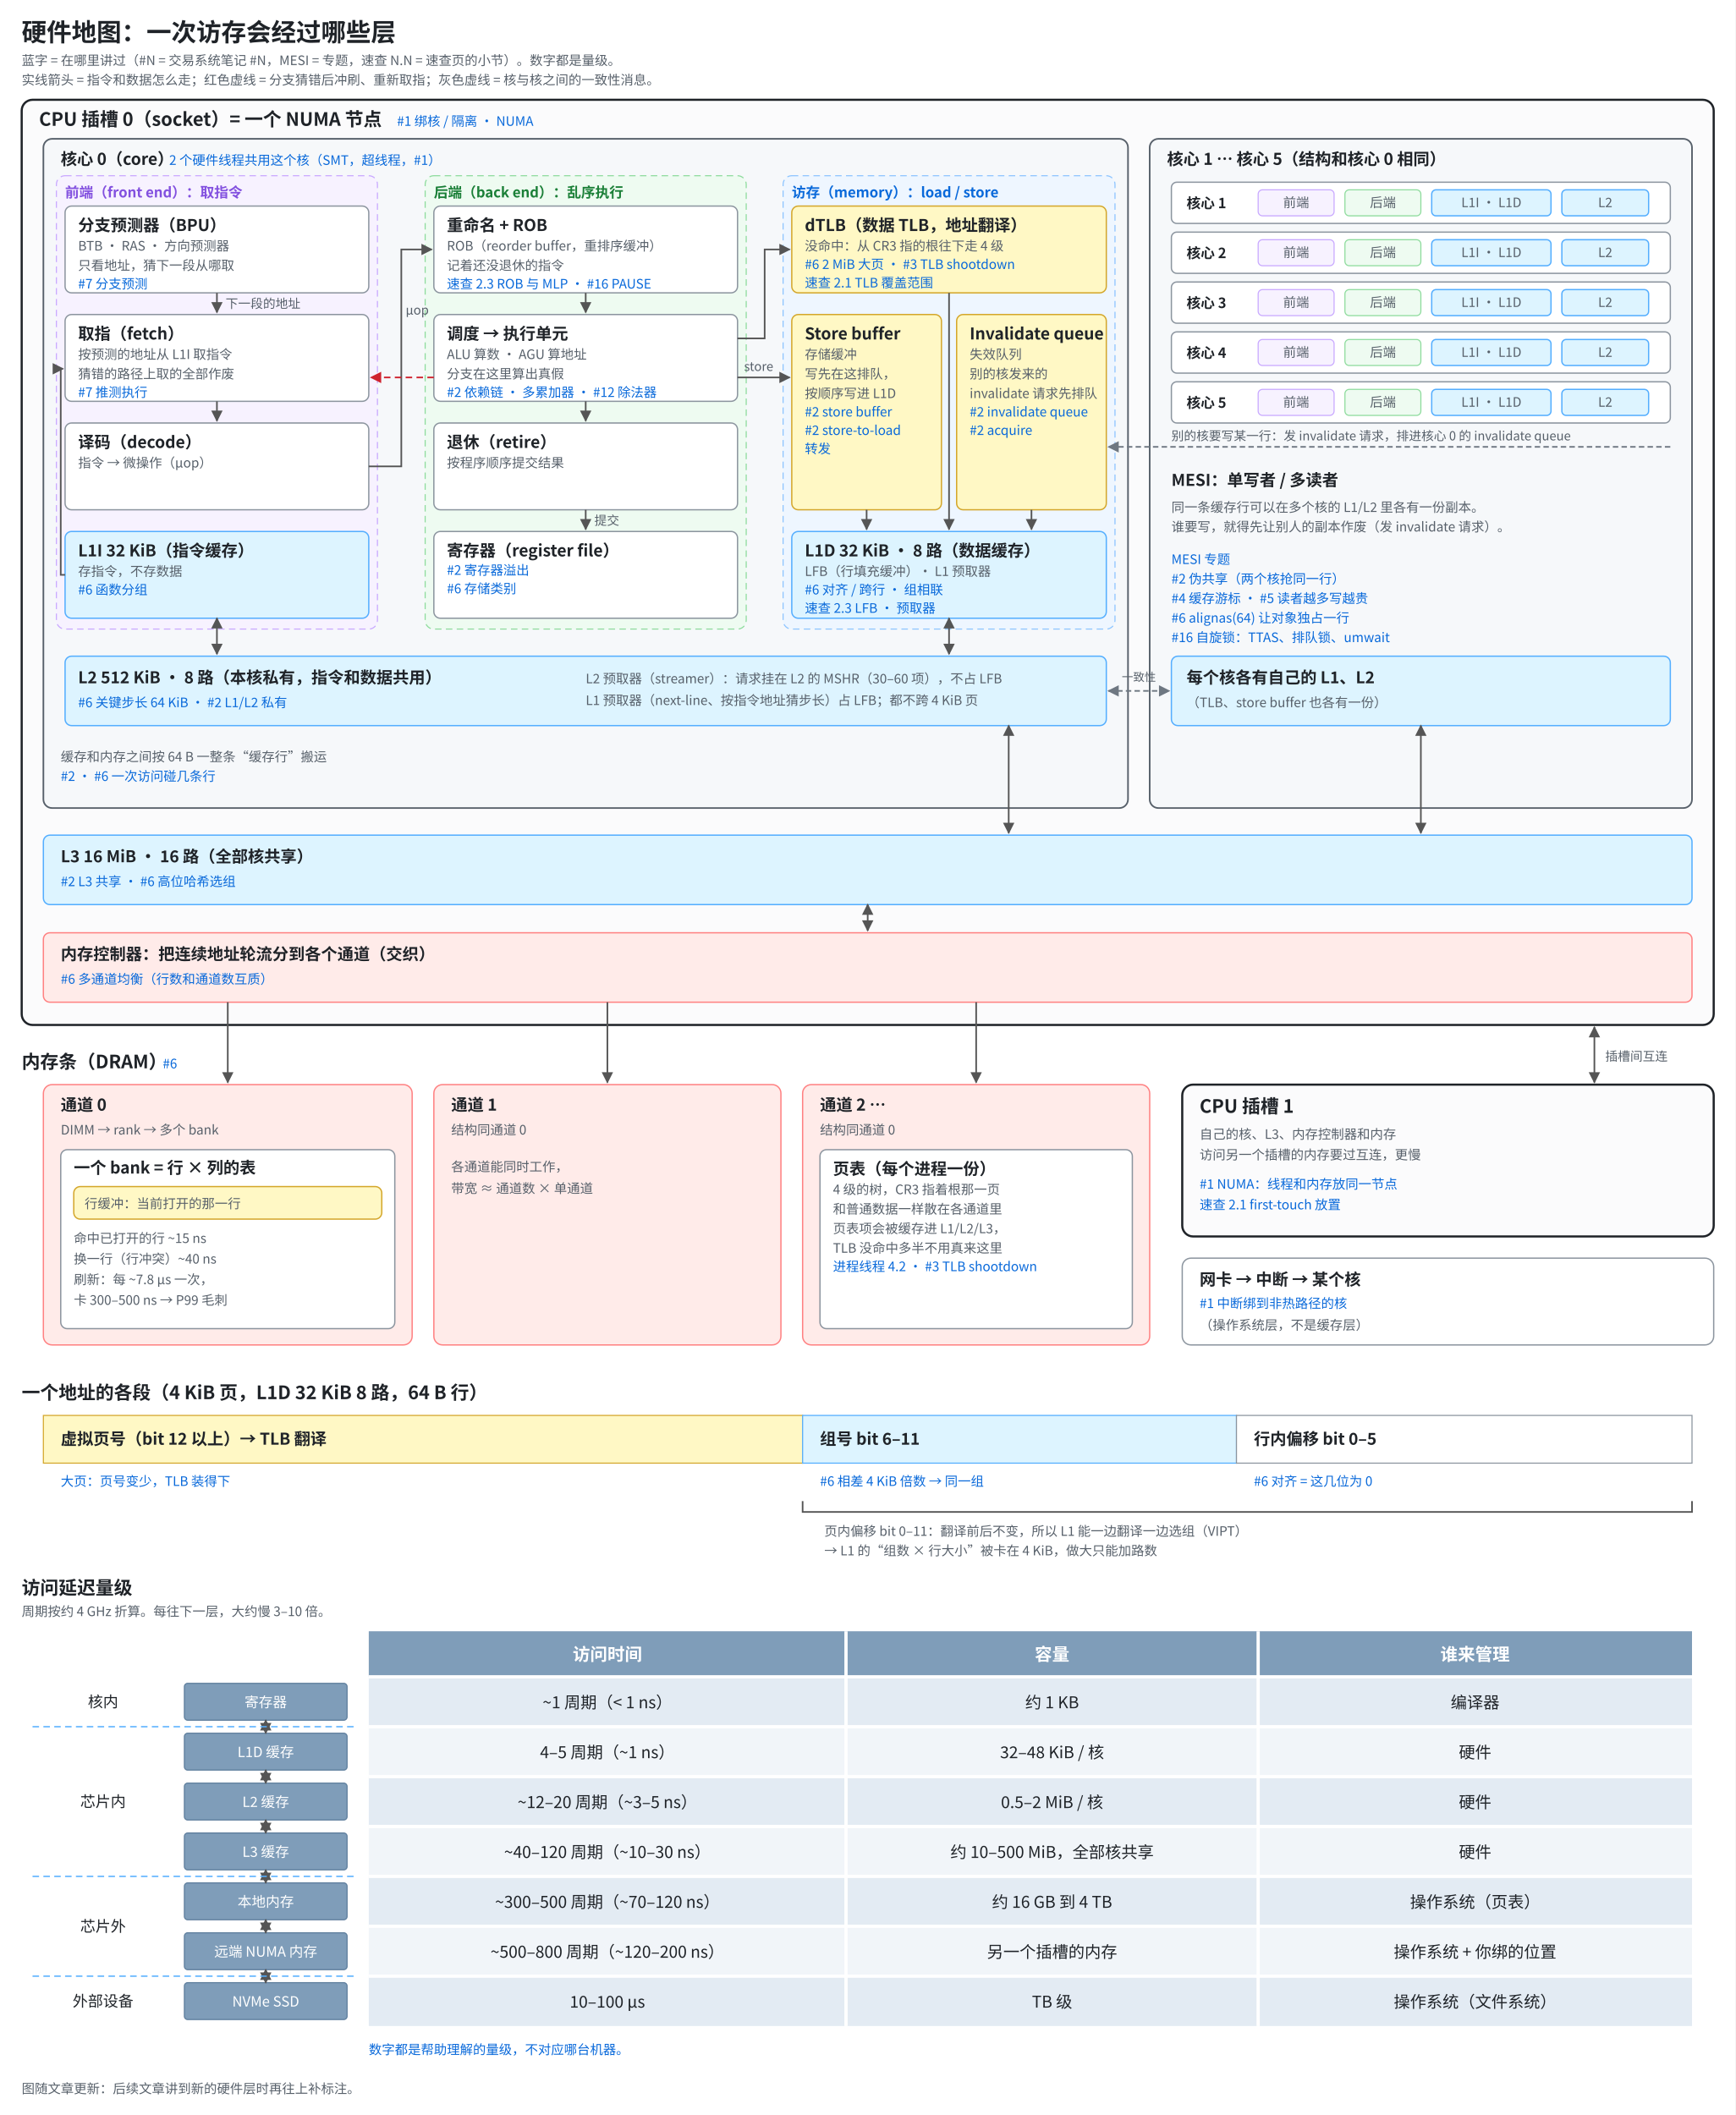
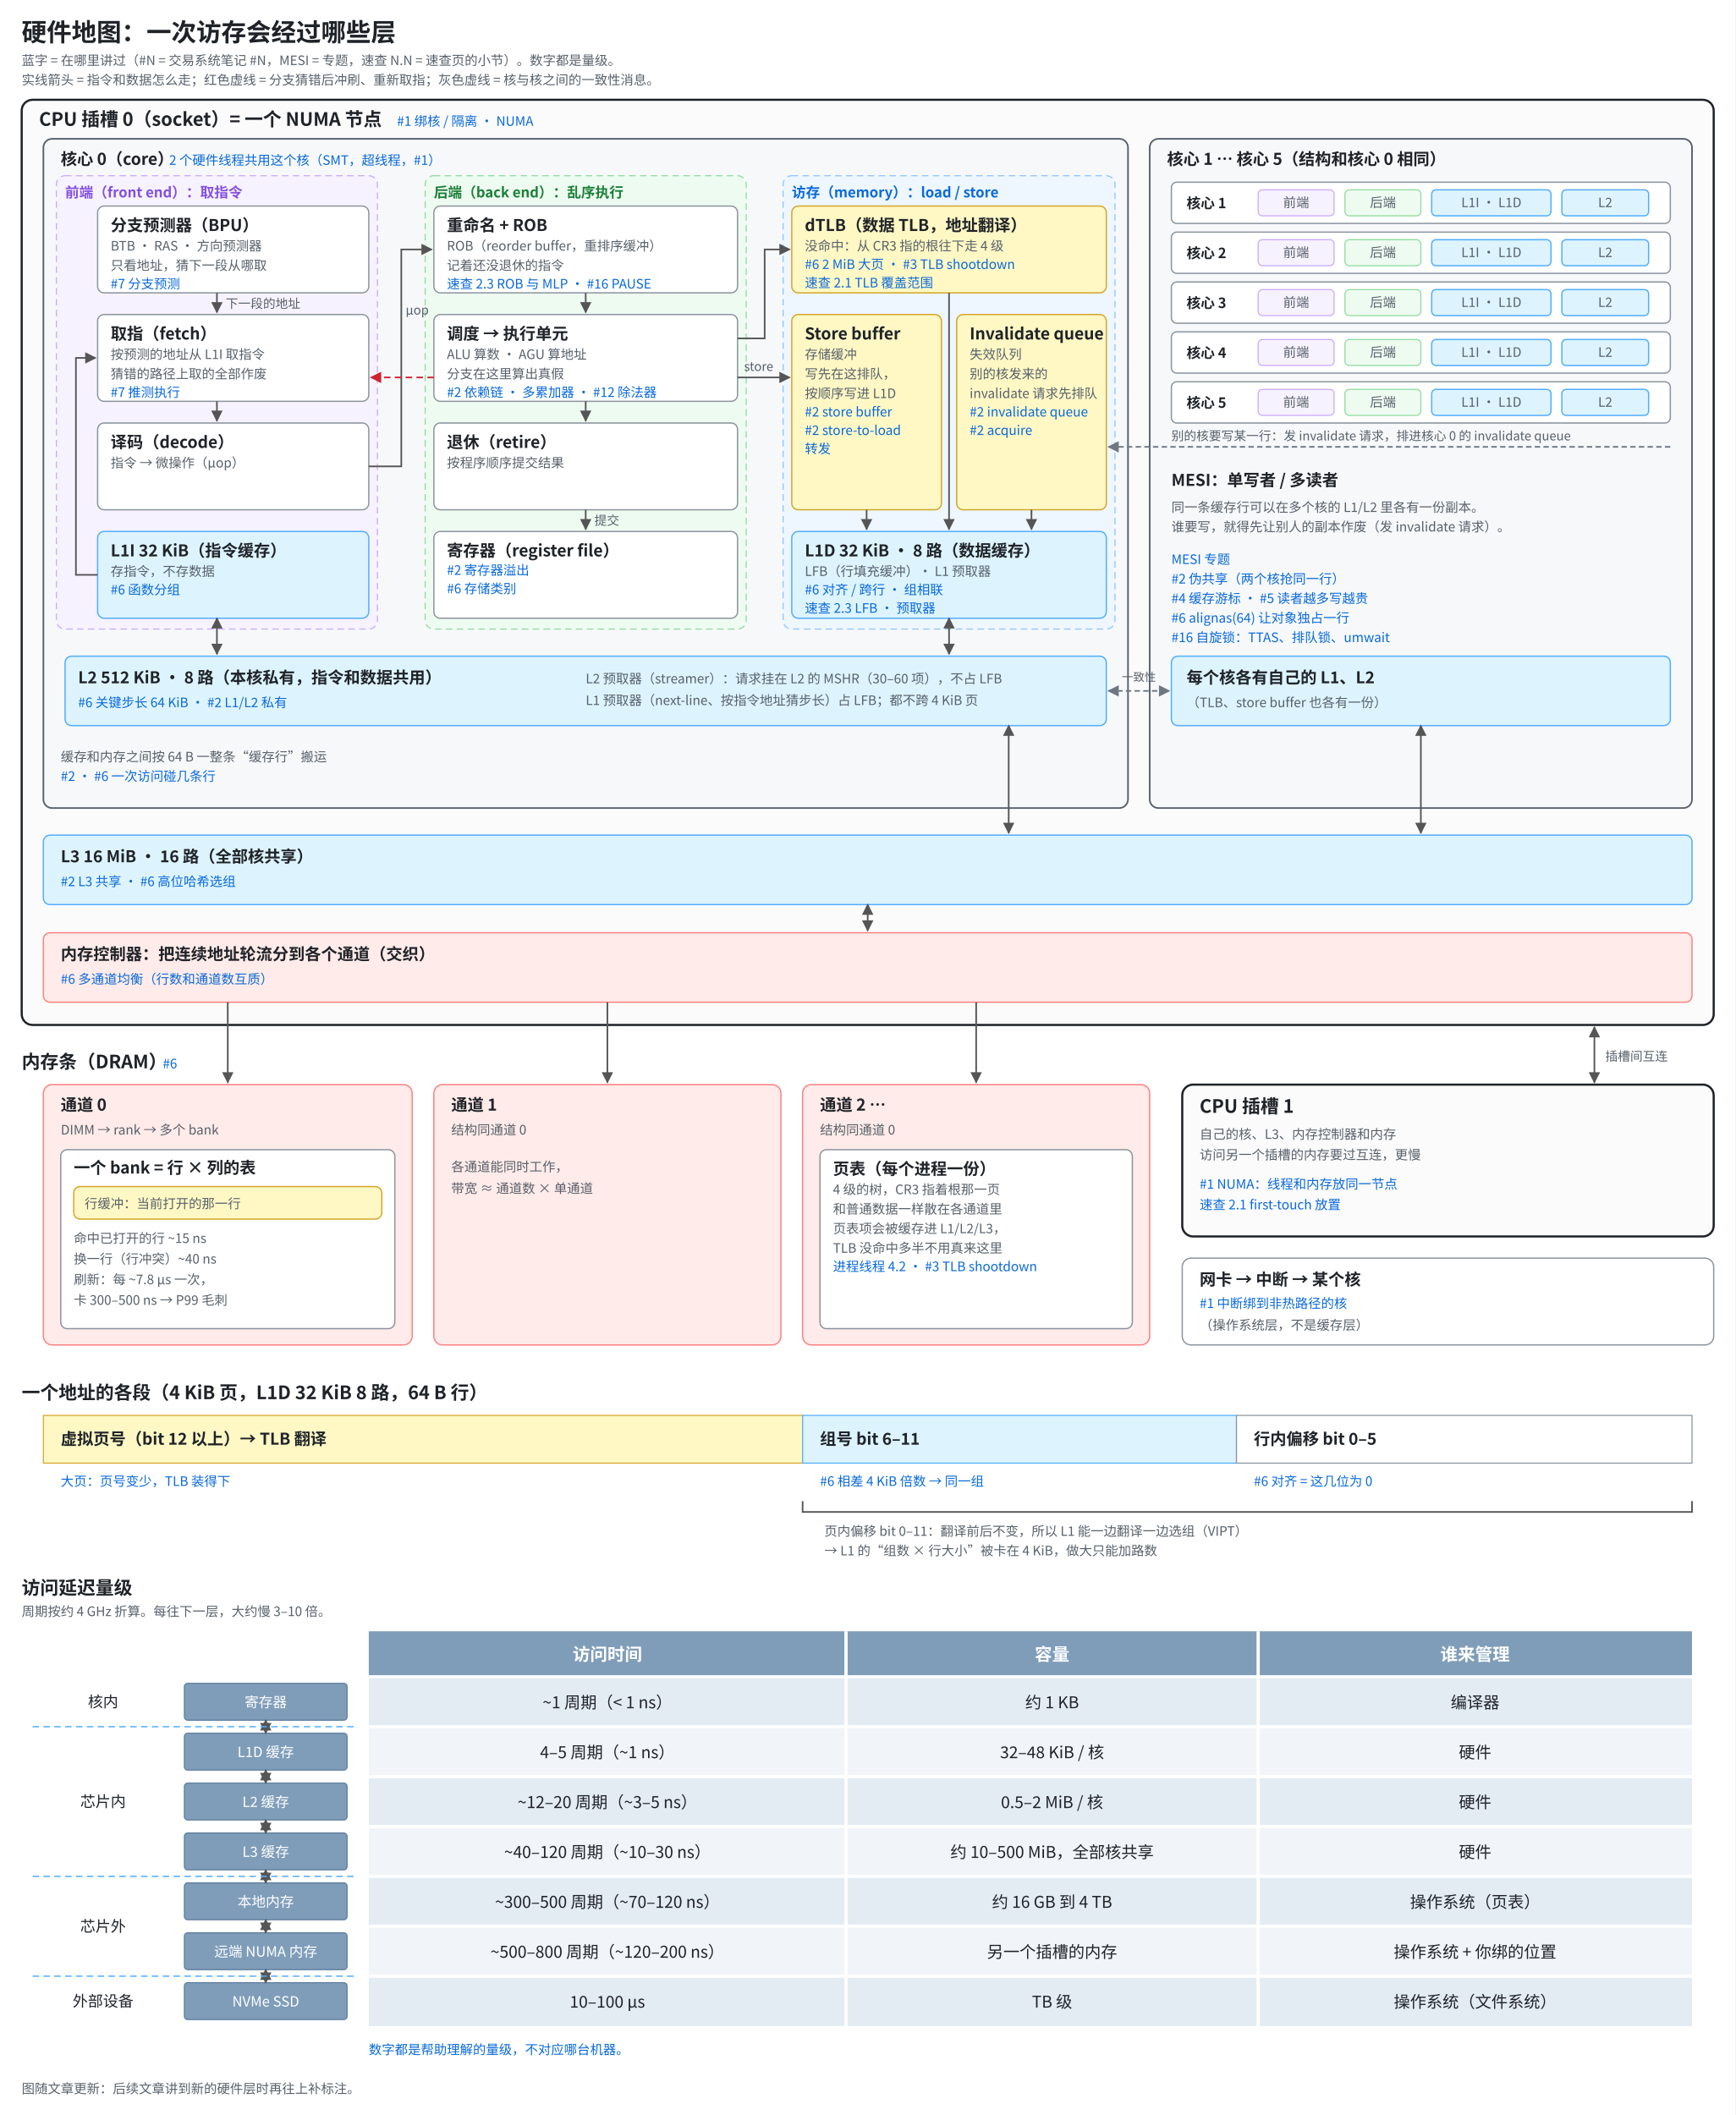
<svg xmlns="http://www.w3.org/2000/svg" viewBox="0 0 1600 1950" width="1600" height="1950" font-family="PingFang SC, Microsoft YaHei, Noto Sans CJK SC, sans-serif">
  <defs>
    <marker id="arr" viewBox="0 0 10 10" refX="9" refY="5" markerWidth="7" markerHeight="7" orient="auto-start-reverse">
      <path d="M0,0 L10,5 L0,10 z" fill="#555" />
    </marker>
    <marker id="arrR" viewBox="0 0 10 10" refX="9" refY="5" markerWidth="7" markerHeight="7" orient="auto-start-reverse">
      <path d="M0,0 L10,5 L0,10 z" fill="#cf222e" />
    </marker>
    <marker id="arrG" viewBox="0 0 10 10" refX="9" refY="5" markerWidth="7" markerHeight="7" orient="auto-start-reverse">
      <path d="M0,0 L10,5 L0,10 z" fill="#6e7781" />
    </marker>
    <style>
      .t  { font-size: 15px; font-weight: 600; fill: #1f2328; }
      .s  { font-size: 12px; fill: #57606a; }
      .h  { font-size: 17px; font-weight: 700; fill: #1f2328; }
      .tag{ font-size: 12px; fill: #0969da; }
      .lab{ font-size: 11.5px; fill: #57606a; }
      .lane-h { font-size: 13px; font-weight: 700; }
      .box   { fill: #ffffff; stroke: #8c959f; stroke-width: 1.2; }
      .core  { fill: #f6f8fa; stroke: #57606a; stroke-width: 1.5; }
      .sock  { fill: #fbfbfc; stroke: #1f2328; stroke-width: 2; }
      .cache { fill: #ddf4ff; stroke: #54aeff; stroke-width: 1.2; }
      .buf   { fill: #fff8c5; stroke: #d4a72c; stroke-width: 1.2; }
      .mem   { fill: #ffebe9; stroke: #ff8182; stroke-width: 1.2; }
      .line  { stroke: #555; stroke-width: 1.5; fill: none; }
      .flush { stroke: #cf222e; stroke-width: 1.5; fill: none; stroke-dasharray: 6 4; }
      .coh   { stroke: #6e7781; stroke-width: 1.5; fill: none; stroke-dasharray: 5 3; }
    </style>
  </defs>
  <rect x="0" y="0" width="1600" height="1950" fill="#ffffff" />
  <text x="20" y="38" class="h" style="font-size:23px">硬件地图：一次访存会经过哪些层</text>
  <text x="20" y="60" class="s">蓝字 = 在哪里讲过（#N = 交易系统笔记 #N，MESI = 专题，速查 N.N = 速查页的小节）。数字都是量级。</text>
  <text x="20" y="78" class="s">实线箭头 = 指令和数据怎么走；红色虚线 = 分支猜错后冲刷、重新取指；灰色虚线 = 核与核之间的一致性消息。</text>
  <rect x="20" y="92" width="1560" height="853" rx="10" class="sock" />
  <text x="36" y="116" class="h">CPU 插槽 0（socket）= 一个 NUMA 节点</text>
  <text x="366" y="116" class="tag">#1 绑核 / 隔离 · NUMA</text>
  <rect x="40" y="128" width="1000" height="617" rx="8" class="core" />
  <text x="56" y="152" class="t">核心 0（core）</text>
  <text x="156" y="152" class="tag">2 个硬件线程共用这个核（SMT，超线程，#1）</text>
  <rect x="52" y="162" width="296" height="418" rx="8" fill="#f7f2ff" stroke="#c8a8ff" stroke-dasharray="6 4" />
  <text x="60" y="182" class="lane-h" style="fill:#8250df">前端（front end）：取指令</text>
  <rect x="392" y="162" width="296" height="418" rx="8" fill="#eefbf1" stroke="#8ddb9c" stroke-dasharray="6 4" />
  <text x="400" y="182" class="lane-h" style="fill:#1a7f37">后端（back end）：乱序执行</text>
  <rect x="722" y="162" width="306" height="418" rx="8" fill="#eef6ff" stroke="#8cc4ff" stroke-dasharray="6 4" />
  <text x="730" y="182" class="lane-h" style="fill:#0969da">访存（memory）：load / store</text>
-   <rect x="60" y="190" width="280" height="80" rx="6" class="box" />
-   <text x="72" y="213" class="t">分支预测器（BPU）</text>
-   <text x="72" y="231" class="s">BTB · RAS · 方向预测器</text>
-   <text x="72" y="249" class="s">只看地址，猜下一段从哪取</text>
-   <text x="72" y="266" class="tag">#7 分支预测</text>
-   <rect x="60" y="290" width="280" height="80" rx="6" class="box" />
-   <text x="72" y="313" class="t">取指（fetch）</text>
-   <text x="72" y="331" class="s">按预测的地址从 L1I 取指令</text>
-   <text x="72" y="349" class="s">猜错的路径上取的全部作废</text>
-   <text x="72" y="366" class="tag">#7 推测执行</text>
-   <rect x="60" y="390" width="280" height="80" rx="6" class="box" />
-   <text x="72" y="413" class="t">译码（decode）</text>
-   <text x="72" y="431" class="s">指令 → 微操作（µop）</text>
-   <rect x="60" y="490" width="280" height="80" rx="6" class="cache" />
-   <text x="72" y="513" class="t">L1I 32 KiB（指令缓存）</text>
-   <text x="72" y="531" class="s">存指令，不存数据</text>
-   <text x="72" y="548" class="tag">#6 函数分组</text>
+   <rect x="90" y="190" width="250" height="80" rx="6" class="box" />
+   <text x="102" y="213" class="t">分支预测器（BPU）</text>
+   <text x="102" y="231" class="s">BTB · RAS · 方向预测器</text>
+   <text x="102" y="249" class="s">只看地址，猜下一段从哪取</text>
+   <text x="102" y="266" class="tag">#7 分支预测</text>
+   <rect x="90" y="290" width="250" height="80" rx="6" class="box" />
+   <text x="102" y="313" class="t">取指（fetch）</text>
+   <text x="102" y="331" class="s">按预测的地址从 L1I 取指令</text>
+   <text x="102" y="349" class="s">猜错的路径上取的全部作废</text>
+   <text x="102" y="366" class="tag">#7 推测执行</text>
+   <rect x="90" y="390" width="250" height="80" rx="6" class="box" />
+   <text x="102" y="413" class="t">译码（decode）</text>
+   <text x="102" y="431" class="s">指令 → 微操作（µop）</text>
+   <rect x="90" y="490" width="250" height="80" rx="6" class="cache" />
+   <text x="102" y="513" class="t">L1I 32 KiB（指令缓存）</text>
+   <text x="102" y="531" class="s">存指令，不存数据</text>
+   <text x="102" y="548" class="tag">#6 函数分组</text>
  <rect x="400" y="190" width="280" height="80" rx="6" class="box" />
  <text x="412" y="213" class="t">重命名 + ROB</text>
  <text x="412" y="231" class="s">ROB（reorder buffer，重排序缓冲）</text>
  <text x="412" y="249" class="s">记着还没退休的指令</text>
  <text x="412" y="266" class="tag">速查 2.3 ROB 与 MLP · #16 PAUSE</text>
  <rect x="400" y="290" width="280" height="80" rx="6" class="box" />
  <text x="412" y="313" class="t">调度 → 执行单元</text>
  <text x="412" y="331" class="s">ALU 算数 · AGU 算地址</text>
  <text x="412" y="349" class="s">分支在这里算出真假</text>
  <text x="412" y="366" class="tag">#2 依赖链 · 多累加器 · #12 除法器</text>
  <rect x="400" y="390" width="280" height="80" rx="6" class="box" />
  <text x="412" y="413" class="t">退休（retire）</text>
  <text x="412" y="431" class="s">按程序顺序提交结果</text>
  <rect x="400" y="490" width="280" height="80" rx="6" class="box" />
  <text x="412" y="513" class="t">寄存器（register file）</text>
  <text x="412" y="530" class="tag">#2 寄存器溢出</text>
  <text x="412" y="547" class="tag">#6 存储类别</text>
  <rect x="730" y="190" width="290" height="80" rx="6" class="buf" />
  <text x="742" y="213" class="t">dTLB（数据 TLB，地址翻译）</text>
  <text x="742" y="231" class="s">没命中：从 CR3 指的根往下走 4 级</text>
  <text x="742" y="248" class="tag">#6 2 MiB 大页 · #3 TLB shootdown</text>
  <text x="742" y="265" class="tag">速查 2.1 TLB 覆盖范围</text>
  <rect x="730" y="290" width="138" height="180" rx="6" class="buf" />
  <text x="742" y="313" class="t">Store buffer</text>
  <text x="742" y="331" class="s">存储缓冲</text>
  <text x="742" y="349" class="s">写先在这排队，</text>
  <text x="742" y="367" class="s">按顺序写进 L1D</text>
  <text x="742" y="384" class="tag">#2 store buffer</text>
  <text x="742" y="401" class="tag">#2 store-to-load</text>
  <text x="742" y="418" class="tag">转发</text>
  <rect x="882" y="290" width="138" height="180" rx="6" class="buf" />
  <text x="894" y="313" class="t">Invalidate queue</text>
  <text x="894" y="331" class="s">失效队列</text>
  <text x="894" y="349" class="s">别的核发来的</text>
  <text x="894" y="367" class="s">invalidate 请求先排队</text>
  <text x="894" y="384" class="tag">#2 invalidate queue</text>
  <text x="894" y="401" class="tag">#2 acquire</text>
  <rect x="730" y="490" width="290" height="80" rx="6" class="cache" />
  <text x="742" y="513" class="t">L1D 32 KiB · 8 路（数据缓存）</text>
  <text x="742" y="531" class="s">LFB（行填充缓冲）· L1 预取器</text>
  <text x="742" y="548" class="tag">#6 对齐 / 跨行 · 组相联</text>
  <text x="742" y="565" class="tag">速查 2.3 LFB · 预取器</text>
  <rect x="60" y="605" width="960" height="64" rx="6" class="cache" />
  <text x="72" y="630" class="t">L2 512 KiB · 8 路（本核私有，指令和数据共用）</text>
  <text x="72" y="652" class="tag">#6 关键步长 64 KiB · #2 L1/L2 私有</text>
  <text x="540" y="630" class="s">L2 预取器（streamer）：请求挂在 L2 的 MSHR（30–60 项），不占 LFB</text>
  <text x="540" y="650" class="s">L1 预取器（next-line、按指令地址猜步长）占 LFB；都不跨 4 KiB 页</text>
  <text x="56" y="702" class="s">缓存和内存之间按 64 B 一整条“缓存行”搬运</text>
  <text x="56" y="720" class="tag">#2 · #6 一次访问碰几条行</text>
  <path d="M200,270 L200,288" class="line" marker-end="url(#arr)" />
  <text x="208" y="284" class="lab">下一段的地址</text>
  <path d="M200,370 L200,388" class="line" marker-end="url(#arr)" />
-   <path d="M60,530 L56,530 L56,340 L58,340" class="line" marker-end="url(#arr)" />
+   <path d="M90,530 L70,530 L70,330 L88,330" class="line" marker-end="url(#arr)" />
  <path d="M340,430 L370,430 L370,230 L398,230" class="line" marker-end="url(#arr)" />
  <text x="374" y="290" class="lab">µop</text>
  <path d="M540,270 L540,288" class="line" marker-end="url(#arr)" />
  <path d="M540,370 L540,388" class="line" marker-end="url(#arr)" />
  <path d="M540,470 L540,488" class="line" marker-end="url(#arr)" />
  <text x="548" y="484" class="lab">提交</text>
  <path d="M400,348 L342,348" class="flush" marker-end="url(#arrR)" />
  <path d="M680,312 L705,312 L705,230 L728,230" class="line" marker-end="url(#arr)" />
  <path d="M680,348 L728,348" class="line" marker-end="url(#arr)" />
  <text x="686" y="342" class="lab">store</text>
  <path d="M875,270 L875,488" class="line" marker-end="url(#arr)" />
  <path d="M799,470 L799,488" class="line" marker-end="url(#arr)" />
  <path d="M951,470 L951,488" class="line" marker-end="url(#arr)" />
  <path d="M200,570 L200,603" class="line" marker-start="url(#arr)" marker-end="url(#arr)" />
  <path d="M875,570 L875,603" class="line" marker-start="url(#arr)" marker-end="url(#arr)" />
  <rect x="1060" y="128" width="500" height="617" rx="8" class="core" />
  <text x="1076" y="152" class="t">核心 1 … 核心 5（结构和核心 0 相同）</text>
  <rect x="1080" y="168" width="460" height="38" rx="5" class="box" />
  <text x="1094" y="192" class="t" style="font-size:13px">核心 1</text>
  <rect x="1160" y="175" width="70" height="24" rx="4" fill="#f7f2ff" stroke="#c8a8ff" />
  <text x="1195.0" y="191" class="s" text-anchor="middle">前端</text>
  <rect x="1240" y="175" width="70" height="24" rx="4" fill="#eefbf1" stroke="#8ddb9c" />
  <text x="1275.0" y="191" class="s" text-anchor="middle">后端</text>
  <rect x="1320" y="175" width="110" height="24" rx="4" class="cache" />
  <text x="1375.0" y="191" class="s" text-anchor="middle">L1I · L1D</text>
  <rect x="1440" y="175" width="80" height="24" rx="4" class="cache" />
  <text x="1480.0" y="191" class="s" text-anchor="middle">L2</text>
  <rect x="1080" y="214" width="460" height="38" rx="5" class="box" />
  <text x="1094" y="238" class="t" style="font-size:13px">核心 2</text>
  <rect x="1160" y="221" width="70" height="24" rx="4" fill="#f7f2ff" stroke="#c8a8ff" />
  <text x="1195.0" y="237" class="s" text-anchor="middle">前端</text>
  <rect x="1240" y="221" width="70" height="24" rx="4" fill="#eefbf1" stroke="#8ddb9c" />
  <text x="1275.0" y="237" class="s" text-anchor="middle">后端</text>
  <rect x="1320" y="221" width="110" height="24" rx="4" class="cache" />
  <text x="1375.0" y="237" class="s" text-anchor="middle">L1I · L1D</text>
  <rect x="1440" y="221" width="80" height="24" rx="4" class="cache" />
  <text x="1480.0" y="237" class="s" text-anchor="middle">L2</text>
  <rect x="1080" y="260" width="460" height="38" rx="5" class="box" />
  <text x="1094" y="284" class="t" style="font-size:13px">核心 3</text>
  <rect x="1160" y="267" width="70" height="24" rx="4" fill="#f7f2ff" stroke="#c8a8ff" />
  <text x="1195.0" y="283" class="s" text-anchor="middle">前端</text>
  <rect x="1240" y="267" width="70" height="24" rx="4" fill="#eefbf1" stroke="#8ddb9c" />
  <text x="1275.0" y="283" class="s" text-anchor="middle">后端</text>
  <rect x="1320" y="267" width="110" height="24" rx="4" class="cache" />
  <text x="1375.0" y="283" class="s" text-anchor="middle">L1I · L1D</text>
  <rect x="1440" y="267" width="80" height="24" rx="4" class="cache" />
  <text x="1480.0" y="283" class="s" text-anchor="middle">L2</text>
  <rect x="1080" y="306" width="460" height="38" rx="5" class="box" />
  <text x="1094" y="330" class="t" style="font-size:13px">核心 4</text>
  <rect x="1160" y="313" width="70" height="24" rx="4" fill="#f7f2ff" stroke="#c8a8ff" />
  <text x="1195.0" y="329" class="s" text-anchor="middle">前端</text>
  <rect x="1240" y="313" width="70" height="24" rx="4" fill="#eefbf1" stroke="#8ddb9c" />
  <text x="1275.0" y="329" class="s" text-anchor="middle">后端</text>
  <rect x="1320" y="313" width="110" height="24" rx="4" class="cache" />
  <text x="1375.0" y="329" class="s" text-anchor="middle">L1I · L1D</text>
  <rect x="1440" y="313" width="80" height="24" rx="4" class="cache" />
  <text x="1480.0" y="329" class="s" text-anchor="middle">L2</text>
  <rect x="1080" y="352" width="460" height="38" rx="5" class="box" />
  <text x="1094" y="376" class="t" style="font-size:13px">核心 5</text>
  <rect x="1160" y="359" width="70" height="24" rx="4" fill="#f7f2ff" stroke="#c8a8ff" />
  <text x="1195.0" y="375" class="s" text-anchor="middle">前端</text>
  <rect x="1240" y="359" width="70" height="24" rx="4" fill="#eefbf1" stroke="#8ddb9c" />
  <text x="1275.0" y="375" class="s" text-anchor="middle">后端</text>
  <rect x="1320" y="359" width="110" height="24" rx="4" class="cache" />
  <text x="1375.0" y="375" class="s" text-anchor="middle">L1I · L1D</text>
  <rect x="1440" y="359" width="80" height="24" rx="4" class="cache" />
  <text x="1480.0" y="375" class="s" text-anchor="middle">L2</text>
  <text x="1080" y="448" class="t">MESI：单写者 / 多读者</text>
  <text x="1080" y="472" class="s">同一条缓存行可以在多个核的 L1/L2 里各有一份副本。</text>
  <text x="1080" y="490" class="s">谁要写，就得先让别人的副本作废（发 invalidate 请求）。</text>
  <text x="1080" y="520" class="tag">MESI 专题</text>
  <text x="1080" y="538" class="tag">#2 伪共享（两个核抢同一行）</text>
  <text x="1080" y="556" class="tag">#4 缓存游标 · #5 读者越多写越贵</text>
  <text x="1080" y="574" class="tag">#6 alignas(64) 让对象独占一行</text>
  <text x="1080" y="592" class="tag">#16 自旋锁：TTAS、排队锁、umwait</text>
  <rect x="1080" y="605" width="460" height="64" rx="6" class="cache" />
  <text x="1094" y="630" class="t">每个核各有自己的 L1、L2</text>
  <text x="1094" y="652" class="s">（TLB、store buffer 也各有一份）</text>
  <path d="M1540,412 L1022,412" class="coh" marker-end="url(#arrG)" />
  <text x="1080" y="406" class="lab">别的核要写某一行：发 invalidate 请求，排进核心 0 的 invalidate queue</text>
  <path d="M1022,637 L1078,637" class="coh" marker-start="url(#arrG)" marker-end="url(#arrG)" />
  <text x="1050.0" y="628" class="lab" text-anchor="middle" style="font-size:10.5px">一致性</text>
  <rect x="40" y="770" width="1520" height="64" rx="6" class="cache" />
  <text x="56" y="795" class="t">L3 16 MiB · 16 路（全部核共享）</text>
  <text x="56" y="817" class="tag">#2 L3 共享 · #6 高位哈希选组</text>
  <path d="M930,669 L930,768" class="line" marker-start="url(#arr)" marker-end="url(#arr)" />
  <path d="M1310,669 L1310,768" class="line" marker-start="url(#arr)" marker-end="url(#arr)" />
  <rect x="40" y="860" width="1520" height="64" rx="6" class="mem" />
  <text x="56" y="885" class="t">内存控制器：把连续地址轮流分到各个通道（交织）</text>
  <text x="56" y="907" class="tag">#6 多通道均衡（行数和通道数互质）</text>
  <path d="M800,834 L800,858" class="line" marker-start="url(#arr)" marker-end="url(#arr)" />
  <text x="20" y="985" class="h">内存条（DRAM）</text>
  <text x="150" y="985" class="tag">#6</text>
  <path d="M210,924 L210,998" class="line" marker-end="url(#arr)" />
  <path d="M560,924 L560,998" class="line" marker-end="url(#arr)" />
  <path d="M900,924 L900,998" class="line" marker-end="url(#arr)" />
  <rect x="40" y="1000" width="340" height="240" rx="8" class="mem" />
  <text x="56" y="1024" class="t">通道 0</text>
  <text x="56" y="1046" class="s">DIMM → rank → 多个 bank</text>
  <rect x="56" y="1060" width="308" height="165" rx="6" class="box" />
  <text x="68" y="1082" class="t">一个 bank = 行 × 列的表</text>
  <rect x="68" y="1094" width="284" height="30" rx="6" class="buf" />
  <text x="78" y="1114" class="s">行缓冲：当前打开的那一行</text>
  <text x="68" y="1146" class="s">命中已打开的行 ~15 ns</text>
  <text x="68" y="1165" class="s">换一行（行冲突）~40 ns</text>
  <text x="68" y="1184" class="s">刷新：每 ~7.8 µs 一次，</text>
  <text x="68" y="1203" class="s">卡 300–500 ns → P99 毛刺</text>
  <rect x="400" y="1000" width="320" height="240" rx="8" class="mem" />
  <text x="416" y="1024" class="t">通道 1</text>
  <text x="416" y="1046" class="s">结构同通道 0</text>
  <text x="416" y="1080" class="s">各通道能同时工作，</text>
  <text x="416" y="1100" class="s">带宽 ≈ 通道数 × 单通道</text>
  <rect x="740" y="1000" width="320" height="240" rx="8" class="mem" />
  <text x="756" y="1024" class="t">通道 2 …</text>
  <text x="756" y="1046" class="s">结构同通道 0</text>
  <rect x="756" y="1060" width="288" height="165" rx="6" class="box" />
  <text x="768" y="1083" class="t">页表（每个进程一份）</text>
  <text x="768" y="1101" class="s">4 级的树，CR3 指着根那一页</text>
  <text x="768" y="1119" class="s">和普通数据一样散在各通道里</text>
  <text x="768" y="1137" class="s">页表项会被缓存进 L1/L2/L3，</text>
  <text x="768" y="1155" class="s">TLB 没命中多半不用真来这里</text>
  <text x="768" y="1172" class="tag">进程线程 4.2 · #3 TLB shootdown</text>
  <rect x="1090" y="1000" width="490" height="140" rx="10" class="sock" />
  <text x="1106" y="1026" class="h">CPU 插槽 1</text>
  <text x="1106" y="1050" class="s">自己的核、L3、内存控制器和内存</text>
  <text x="1106" y="1069" class="s">访问另一个插槽的内存要过互连，更慢</text>
  <text x="1106" y="1096" class="tag">#1 NUMA：线程和内存放同一节点</text>
  <text x="1106" y="1115" class="tag">速查 2.1 first-touch 放置</text>
  <path d="M1470,947 L1470,998" class="line" marker-start="url(#arr)" marker-end="url(#arr)" />
  <text x="1480" y="978" class="lab">插槽间互连</text>
  <rect x="1090" y="1160" width="490" height="80" rx="8" class="box" />
  <text x="1106" y="1185" class="t">网卡 → 中断 → 某个核</text>
  <text x="1106" y="1206" class="tag">#1 中断绑到非热路径的核</text>
  <text x="1106" y="1226" class="s">（操作系统层，不是缓存层）</text>
  <text x="20" y="1290" class="h">一个地址的各段（4 KiB 页，L1D 32 KiB 8 路，64 B 行）</text>
  <rect x="40" y="1305" width="700" height="44" fill="#fff8c5" stroke="#d4a72c" />
  <text x="56" y="1332" class="t">虚拟页号（bit 12 以上）→ TLB 翻译</text>
  <text x="56" y="1370" class="tag">大页：页号变少，TLB 装得下</text>
  <rect x="740" y="1305" width="400" height="44" fill="#ddf4ff" stroke="#54aeff" />
  <text x="756" y="1332" class="t">组号 bit 6–11</text>
  <text x="756" y="1370" class="tag">#6 相差 4 KiB 倍数 → 同一组</text>
  <rect x="1140" y="1305" width="420" height="44" fill="#ffffff" stroke="#8c959f" />
  <text x="1156" y="1332" class="t">行内偏移 bit 0–5</text>
  <text x="1156" y="1370" class="tag">#6 对齐 = 这几位为 0</text>
  <path d="M740,1384 L740,1394 L1560,1394 L1560,1384" class="line" />
  <text x="760" y="1416" class="s">页内偏移 bit 0–11：翻译前后不变，所以 L1 能一边翻译一边选组（VIPT）</text>
  <text x="760" y="1434" class="s">→ L1 的“组数 × 行大小”被卡在 4 KiB，做大只能加路数</text>
  <text x="20" y="1470" class="h">访问延迟量级</text>
  <text x="20" y="1490" class="s">周期按约 4 GHz 折算。每往下一层，大约慢 3–10 倍。</text>
  <rect x="340" y="1504" width="1220" height="42" fill="#7f9db9" />
  <text x="560.0" y="1531" class="t" text-anchor="middle" style="font-size:16px;font-weight:700;fill:#ffffff">访问时间</text>
  <text x="970.0" y="1531" class="t" text-anchor="middle" style="font-size:16px;font-weight:700;fill:#ffffff">容量</text>
  <text x="1360.0" y="1531" class="t" text-anchor="middle" style="font-size:16px;font-weight:700;fill:#ffffff">谁来管理</text>
  <rect x="340" y="1546" width="1220" height="46" fill="#e3ebf3" />
  <line x1="340" y1="1546" x2="1560" y2="1546" stroke="#ffffff" stroke-width="3" />
  <text x="560.0" y="1575" class="t" text-anchor="middle" style="font-size:15px;font-weight:400">~1 周期（&lt; 1 ns）</text>
  <text x="970.0" y="1575" class="t" text-anchor="middle" style="font-size:15px;font-weight:400">约 1 KB</text>
  <text x="1360.0" y="1575" class="t" text-anchor="middle" style="font-size:15px;font-weight:400">编译器</text>
  <rect x="170" y="1552" width="150" height="34" rx="3" fill="#7f9db9" stroke="#5d7d9c" />
  <text x="245" y="1574" class="t" text-anchor="middle" style="font-size:13px;font-weight:400;fill:#ffffff">寄存器</text>
  <rect x="340" y="1592" width="1220" height="46" fill="#f1f5f9" />
  <line x1="340" y1="1592" x2="1560" y2="1592" stroke="#ffffff" stroke-width="3" />
  <text x="560.0" y="1621" class="t" text-anchor="middle" style="font-size:15px;font-weight:400">4–5 周期（~1 ns）</text>
  <text x="970.0" y="1621" class="t" text-anchor="middle" style="font-size:15px;font-weight:400">32–48 KiB / 核</text>
  <text x="1360.0" y="1621" class="t" text-anchor="middle" style="font-size:15px;font-weight:400">硬件</text>
  <rect x="170" y="1598" width="150" height="34" rx="3" fill="#7f9db9" stroke="#5d7d9c" />
  <text x="245" y="1620" class="t" text-anchor="middle" style="font-size:13px;font-weight:400;fill:#ffffff">L1D 缓存</text>
  <path d="M245,1586 L245,1598" class="line" marker-start="url(#arr)" marker-end="url(#arr)" />
  <rect x="340" y="1638" width="1220" height="46" fill="#e3ebf3" />
  <line x1="340" y1="1638" x2="1560" y2="1638" stroke="#ffffff" stroke-width="3" />
  <text x="560.0" y="1667" class="t" text-anchor="middle" style="font-size:15px;font-weight:400">~12–20 周期（~3–5 ns）</text>
  <text x="970.0" y="1667" class="t" text-anchor="middle" style="font-size:15px;font-weight:400">0.5–2 MiB / 核</text>
  <text x="1360.0" y="1667" class="t" text-anchor="middle" style="font-size:15px;font-weight:400">硬件</text>
  <rect x="170" y="1644" width="150" height="34" rx="3" fill="#7f9db9" stroke="#5d7d9c" />
  <text x="245" y="1666" class="t" text-anchor="middle" style="font-size:13px;font-weight:400;fill:#ffffff">L2 缓存</text>
  <path d="M245,1632 L245,1644" class="line" marker-start="url(#arr)" marker-end="url(#arr)" />
  <rect x="340" y="1684" width="1220" height="46" fill="#f1f5f9" />
  <line x1="340" y1="1684" x2="1560" y2="1684" stroke="#ffffff" stroke-width="3" />
  <text x="560.0" y="1713" class="t" text-anchor="middle" style="font-size:15px;font-weight:400">~40–120 周期（~10–30 ns）</text>
  <text x="970.0" y="1713" class="t" text-anchor="middle" style="font-size:15px;font-weight:400">约 10–500 MiB，全部核共享</text>
  <text x="1360.0" y="1713" class="t" text-anchor="middle" style="font-size:15px;font-weight:400">硬件</text>
  <rect x="170" y="1690" width="150" height="34" rx="3" fill="#7f9db9" stroke="#5d7d9c" />
  <text x="245" y="1712" class="t" text-anchor="middle" style="font-size:13px;font-weight:400;fill:#ffffff">L3 缓存</text>
  <path d="M245,1678 L245,1690" class="line" marker-start="url(#arr)" marker-end="url(#arr)" />
  <rect x="340" y="1730" width="1220" height="46" fill="#e3ebf3" />
  <line x1="340" y1="1730" x2="1560" y2="1730" stroke="#ffffff" stroke-width="3" />
  <text x="560.0" y="1759" class="t" text-anchor="middle" style="font-size:15px;font-weight:400">~300–500 周期（~70–120 ns）</text>
  <text x="970.0" y="1759" class="t" text-anchor="middle" style="font-size:15px;font-weight:400">约 16 GB 到 4 TB</text>
  <text x="1360.0" y="1759" class="t" text-anchor="middle" style="font-size:15px;font-weight:400">操作系统（页表）</text>
  <rect x="170" y="1736" width="150" height="34" rx="3" fill="#7f9db9" stroke="#5d7d9c" />
  <text x="245" y="1758" class="t" text-anchor="middle" style="font-size:13px;font-weight:400;fill:#ffffff">本地内存</text>
  <path d="M245,1724 L245,1736" class="line" marker-start="url(#arr)" marker-end="url(#arr)" />
  <rect x="340" y="1776" width="1220" height="46" fill="#f1f5f9" />
  <line x1="340" y1="1776" x2="1560" y2="1776" stroke="#ffffff" stroke-width="3" />
  <text x="560.0" y="1805" class="t" text-anchor="middle" style="font-size:15px;font-weight:400">~500–800 周期（~120–200 ns）</text>
  <text x="970.0" y="1805" class="t" text-anchor="middle" style="font-size:15px;font-weight:400">另一个插槽的内存</text>
  <text x="1360.0" y="1805" class="t" text-anchor="middle" style="font-size:15px;font-weight:400">操作系统 + 你绑的位置</text>
  <rect x="170" y="1782" width="150" height="34" rx="3" fill="#7f9db9" stroke="#5d7d9c" />
  <text x="245" y="1804" class="t" text-anchor="middle" style="font-size:13px;font-weight:400;fill:#ffffff">远端 NUMA 内存</text>
  <path d="M245,1770 L245,1782" class="line" marker-start="url(#arr)" marker-end="url(#arr)" />
  <rect x="340" y="1822" width="1220" height="46" fill="#e3ebf3" />
  <line x1="340" y1="1822" x2="1560" y2="1822" stroke="#ffffff" stroke-width="3" />
  <text x="560.0" y="1851" class="t" text-anchor="middle" style="font-size:15px;font-weight:400">10–100 µs</text>
  <text x="970.0" y="1851" class="t" text-anchor="middle" style="font-size:15px;font-weight:400">TB 级</text>
  <text x="1360.0" y="1851" class="t" text-anchor="middle" style="font-size:15px;font-weight:400">操作系统（文件系统）</text>
  <rect x="170" y="1828" width="150" height="34" rx="3" fill="#7f9db9" stroke="#5d7d9c" />
  <text x="245" y="1850" class="t" text-anchor="middle" style="font-size:13px;font-weight:400;fill:#ffffff">NVMe SSD</text>
  <path d="M245,1816 L245,1828" class="line" marker-start="url(#arr)" marker-end="url(#arr)" />
  <line x1="780" y1="1504" x2="780" y2="1868" stroke="#ffffff" stroke-width="3" />
  <line x1="1160" y1="1504" x2="1160" y2="1868" stroke="#ffffff" stroke-width="3" />
  <text x="95" y="1574" class="t" text-anchor="middle" style="font-size:14px;font-weight:400">核内</text>
  <text x="95" y="1666.0" class="t" text-anchor="middle" style="font-size:14px;font-weight:400">芯片内</text>
  <text x="95" y="1781.0" class="t" text-anchor="middle" style="font-size:14px;font-weight:400">芯片外</text>
  <text x="95" y="1850" class="t" text-anchor="middle" style="font-size:14px;font-weight:400">外部设备</text>
  <line x1="30" y1="1592" x2="330" y2="1592" stroke="#54aeff" stroke-width="1.2" stroke-dasharray="6 4" />
  <line x1="30" y1="1730" x2="330" y2="1730" stroke="#54aeff" stroke-width="1.2" stroke-dasharray="6 4" />
  <line x1="30" y1="1822" x2="330" y2="1822" stroke="#54aeff" stroke-width="1.2" stroke-dasharray="6 4" />
  <text x="340" y="1894" class="tag">数字都是帮助理解的量级，不对应哪台机器。</text>
  <text x="20" y="1930" class="s">图随文章更新：后续文章讲到新的硬件层时再往上补标注。</text>
</svg>
